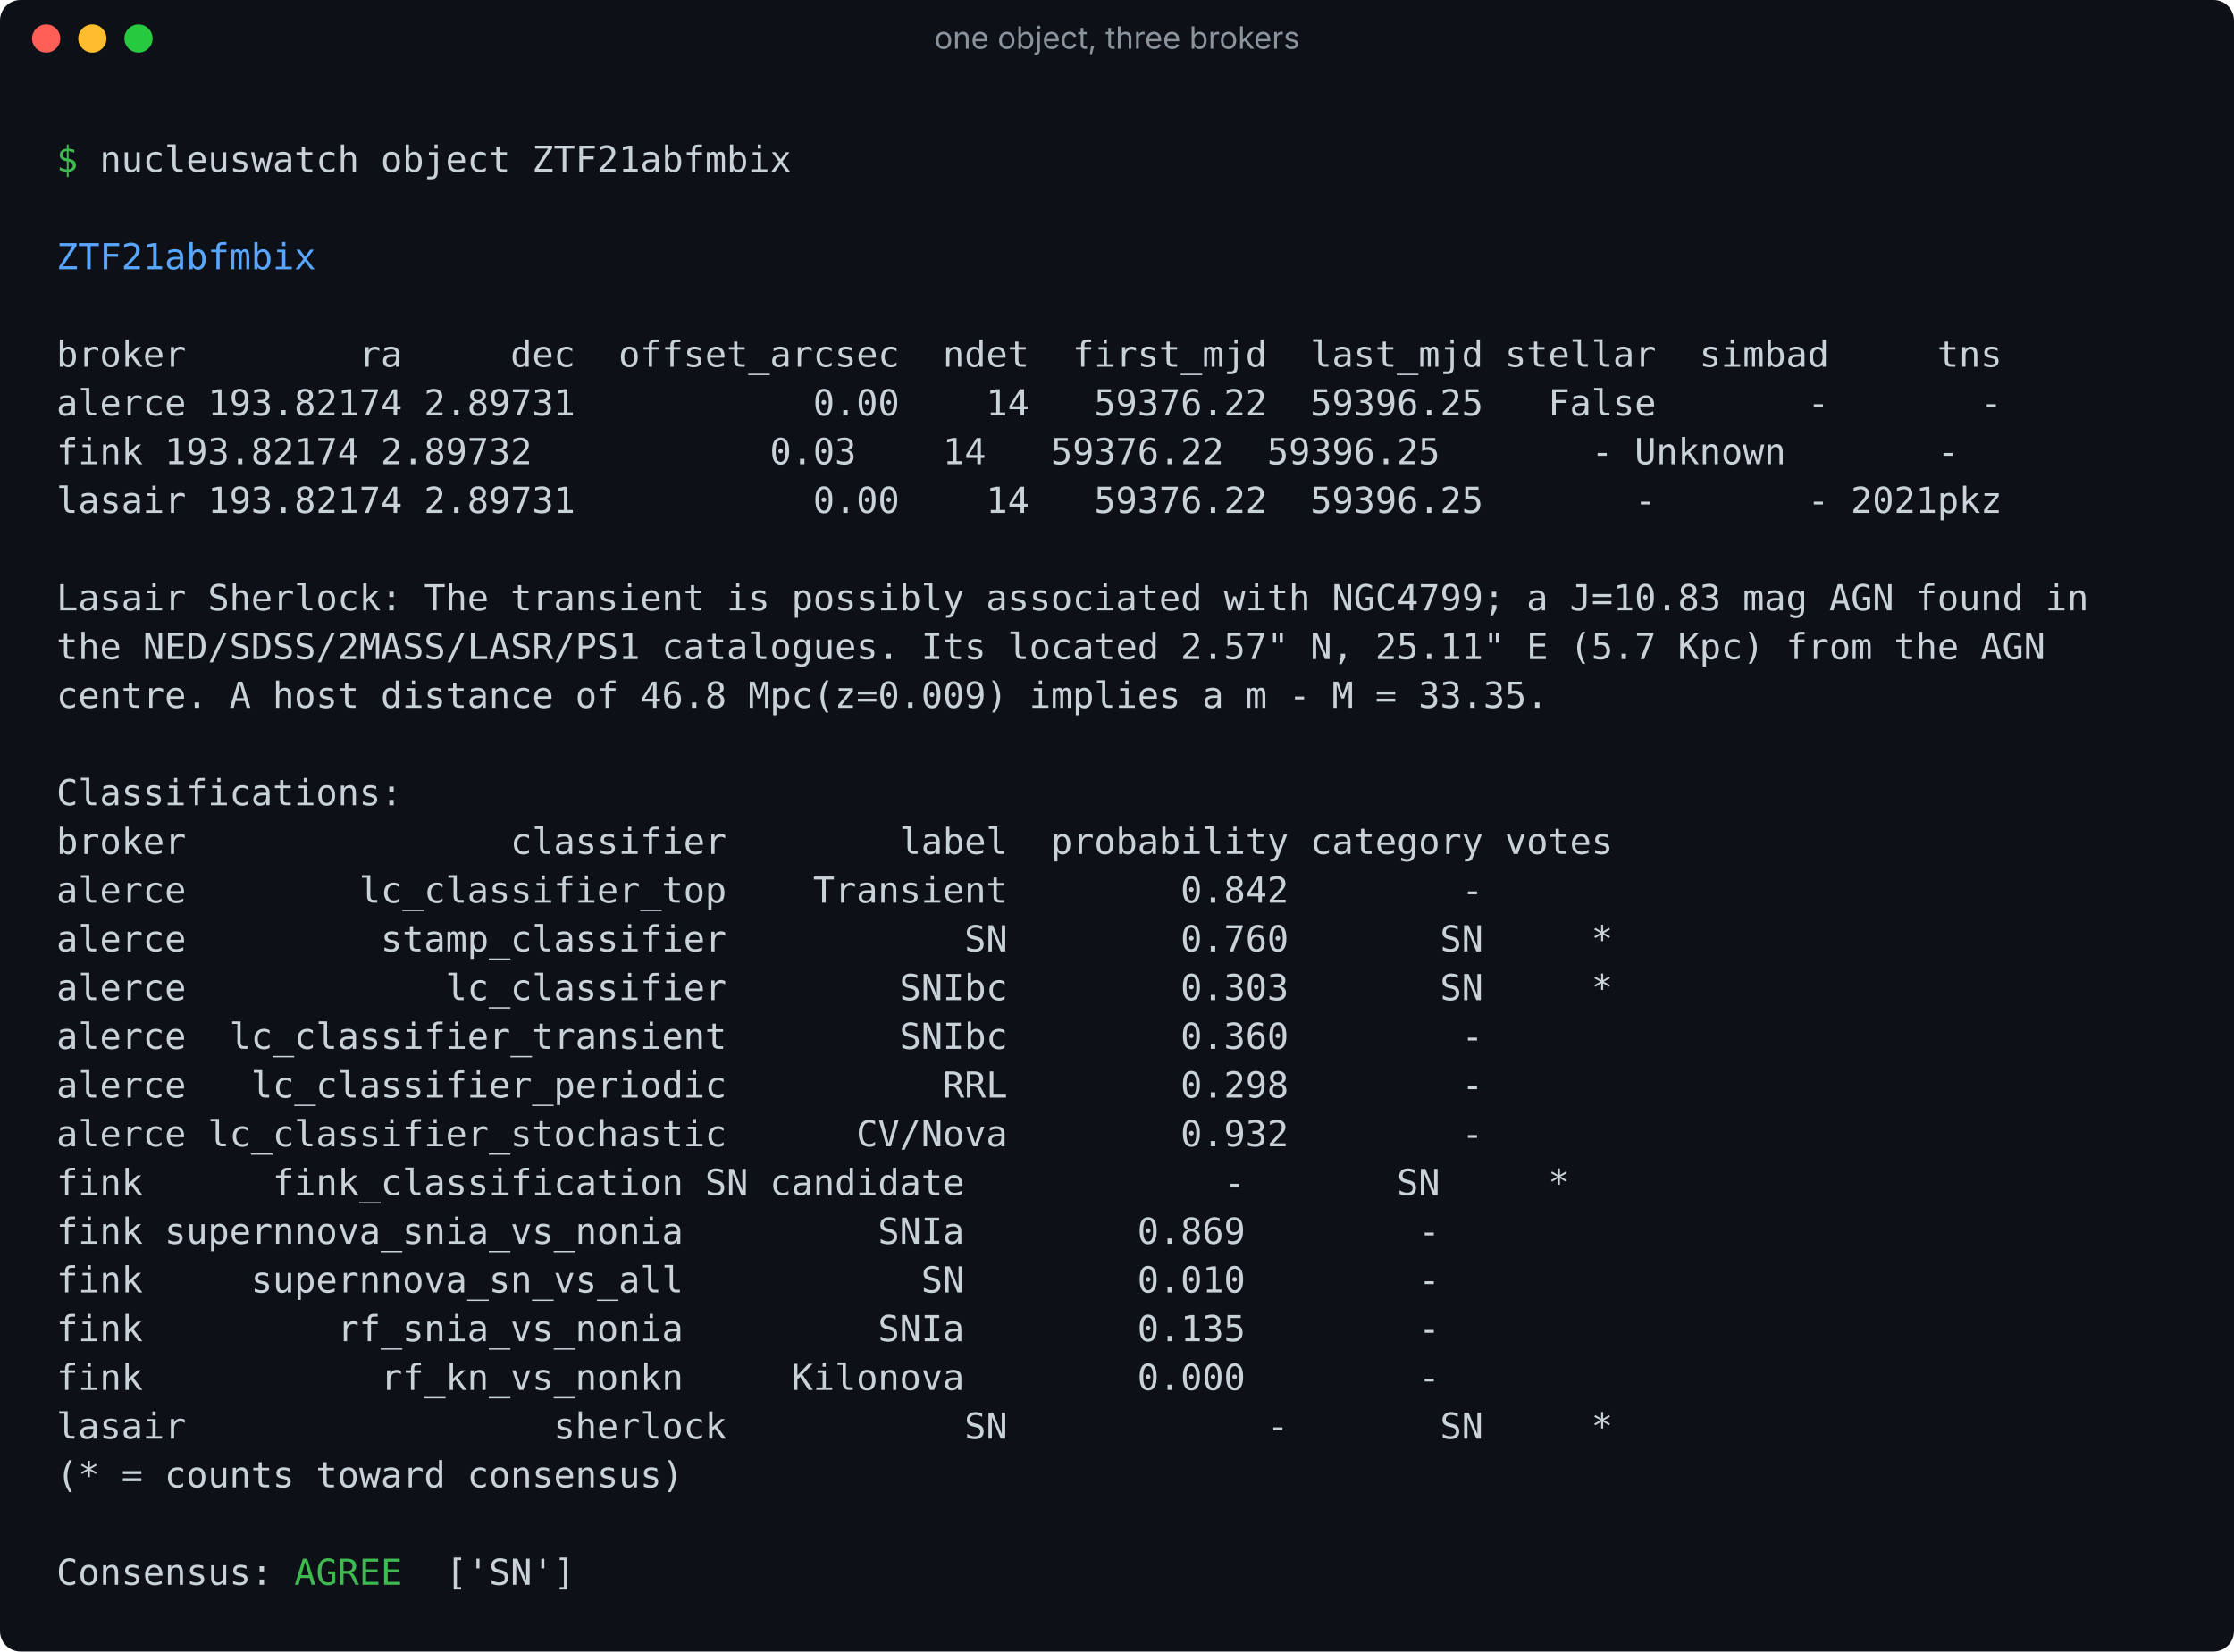
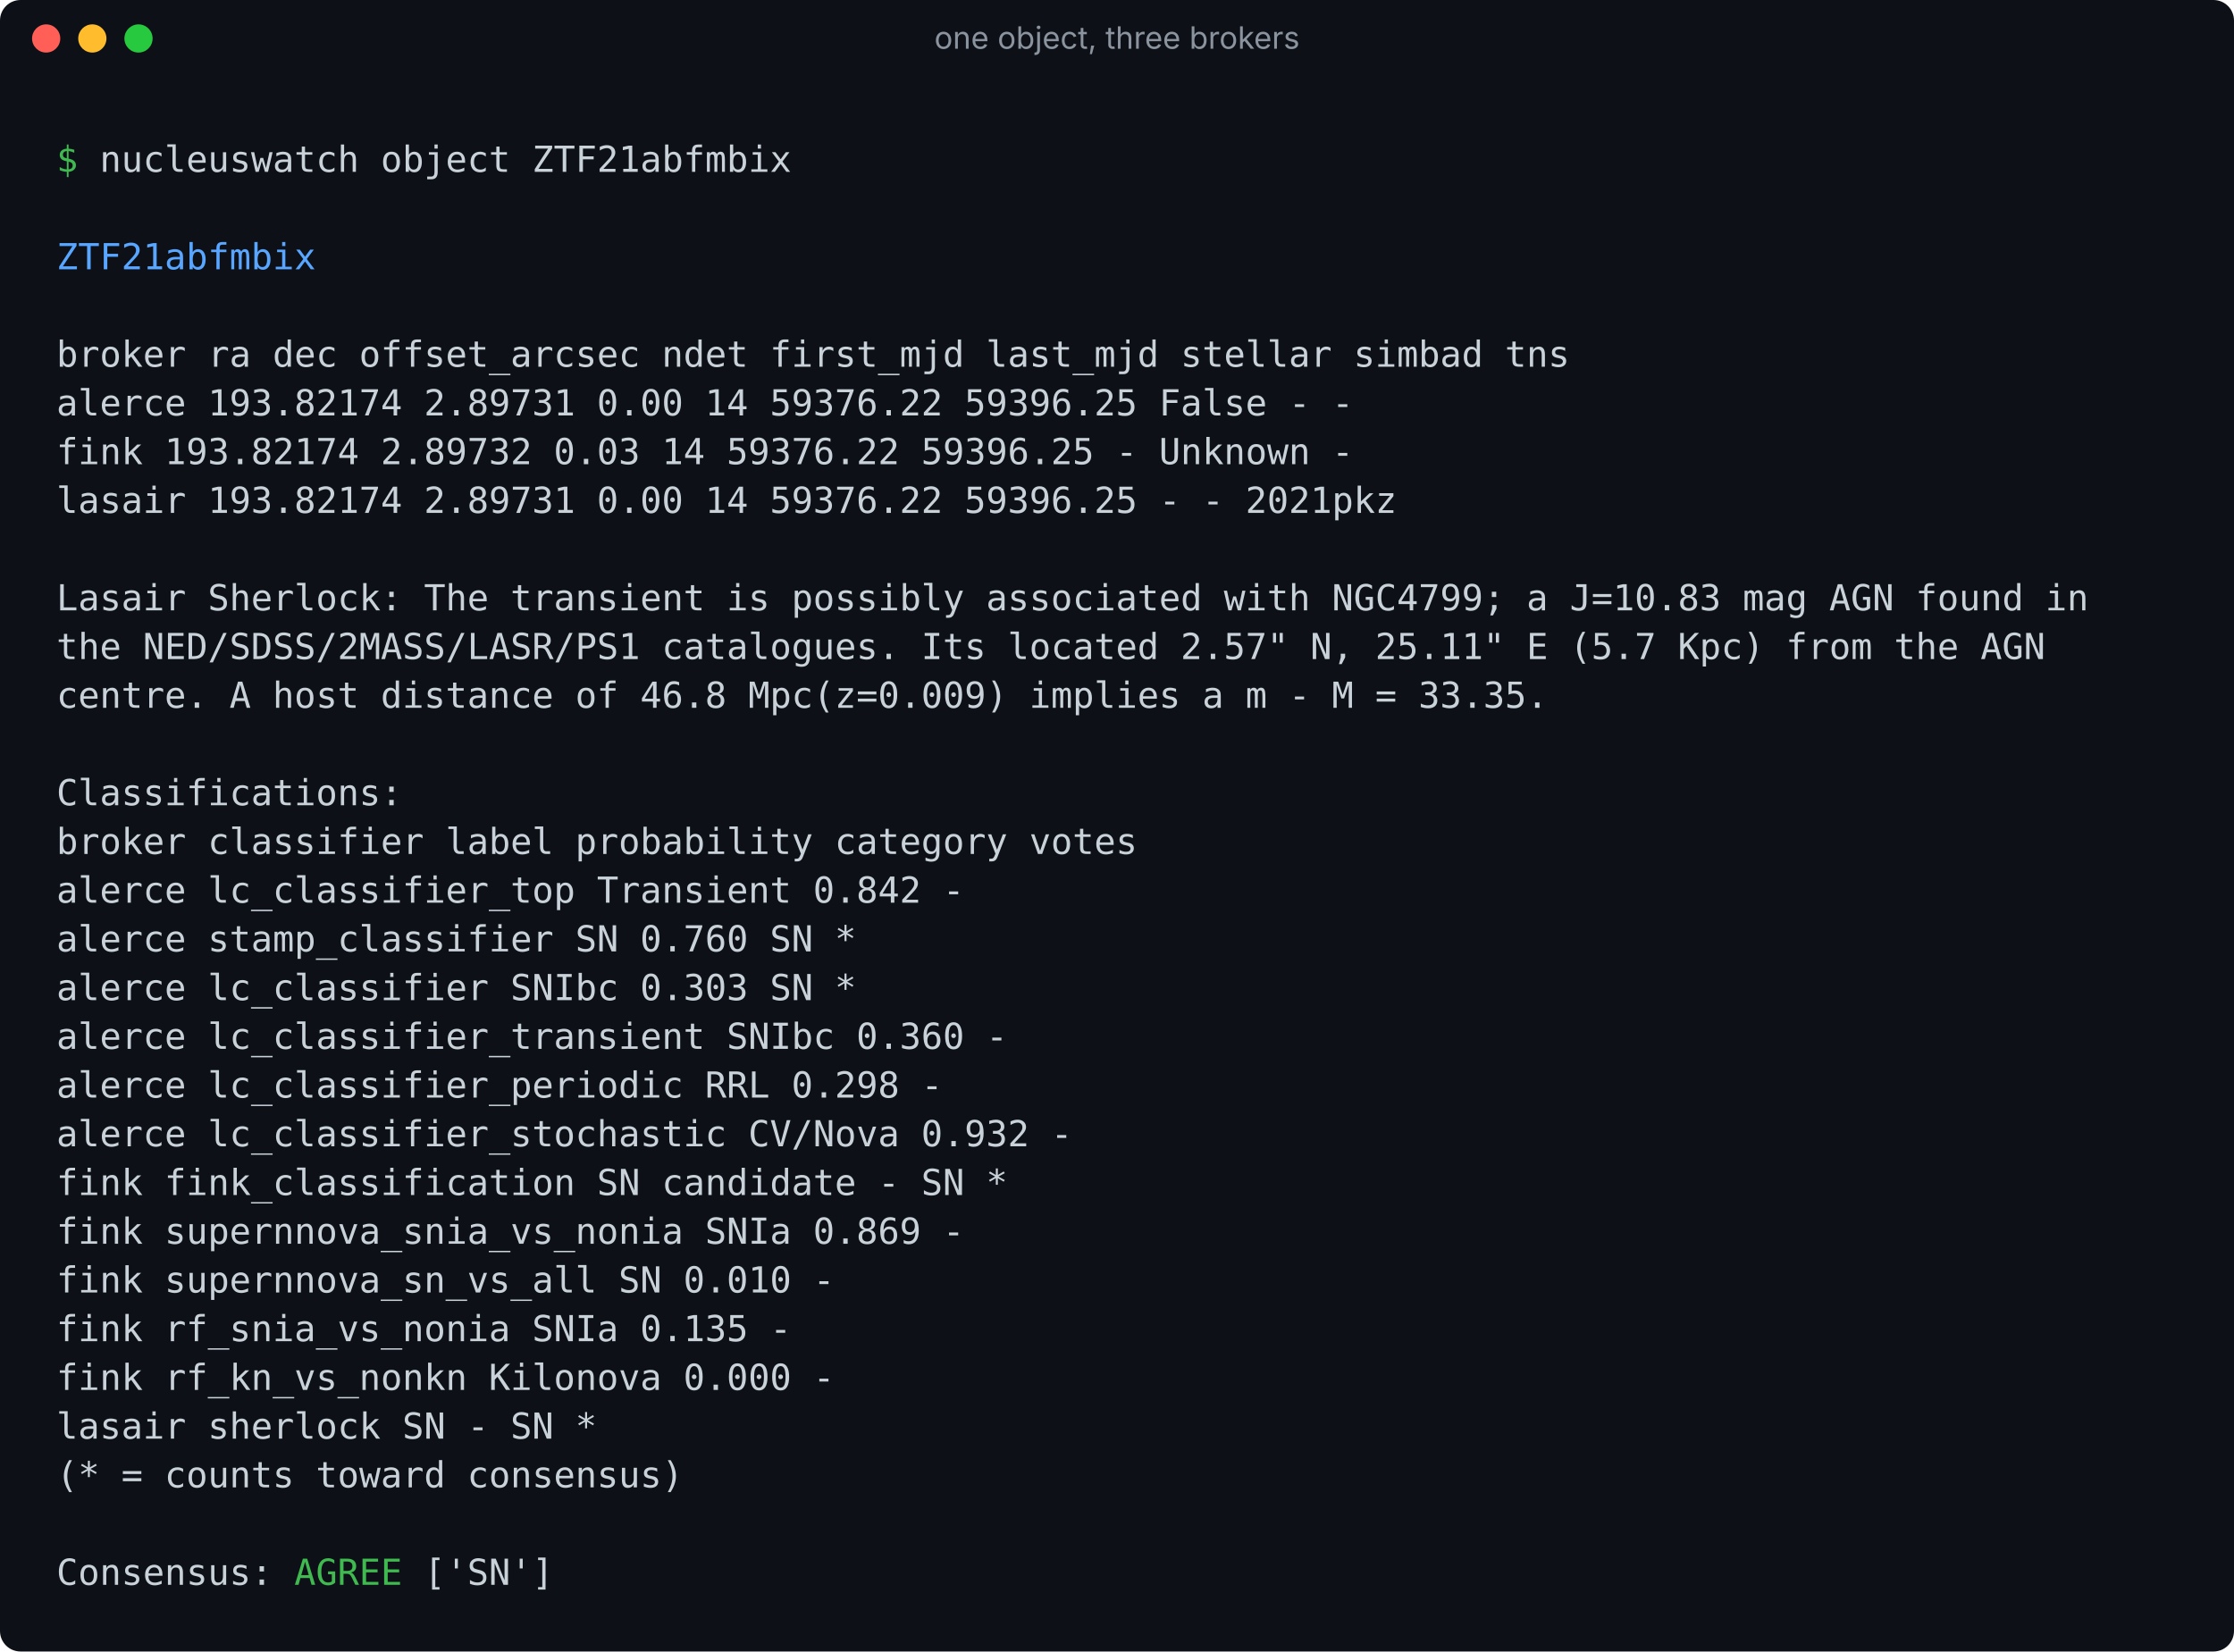
<svg xmlns="http://www.w3.org/2000/svg" width="871" height="644" viewBox="0 0 871 644">
-   <rect width="871" height="644" rx="8" fill="#0d1117" />
+   <rect width="871" height="644" fill="#0d1117" rx="8" />
  <circle cx="18" cy="15" r="5.5" fill="#ff5f56" />
  <circle cx="36" cy="15" r="5.5" fill="#ffbd2e" />
  <circle cx="54" cy="15" r="5.5" fill="#27c93f" />
  <text x="435.5" y="19" fill="#8b949e" font-family="-apple-system, Segoe UI, sans-serif" font-size="12" text-anchor="middle">one object, three brokers</text>
-   <g font-family="ui-monospace, SFMono-Regular, Menlo, Consolas, monospace" font-size="14" fill="#c9d1d9">
+   <g fill="#c9d1d9" font-family="ui-monospace, SFMono-Regular, Menlo, Consolas, monospace" font-size="14">
    <text x="22" y="67">
-       <tspan fill="#3fb950">$</tspan> nucleuswatch object ZTF21abfmbix</text>
-     <text x="22" y="86" />
+       <tspan fill="#3fb950">$</tspan> nucleuswatch object ZTF21abfmbix</text>
    <text x="22" y="105">
      <tspan fill="#58a6ff">ZTF21abfmbix</tspan>
    </text>
-     <text x="22" y="124" />
-     <text x="22" y="143">broker        ra     dec  offset_arcsec  ndet  first_mjd  last_mjd stellar  simbad     tns</text>
-     <text x="22" y="162">alerce 193.82174 2.89731           0.00    14   59376.22  59396.25   False       -       -</text>
-     <text x="22" y="181">  fink 193.82174 2.89732           0.03    14   59376.22  59396.25       - Unknown       -</text>
-     <text x="22" y="200">lasair 193.82174 2.89731           0.00    14   59376.22  59396.25       -       - 2021pkz</text>
-     <text x="22" y="219" />
-     <text x="22" y="238">Lasair Sherlock: The transient is possibly associated with NGC4799; a J=10.83 mag AGN found in</text>
-     <text x="22" y="257">  the NED/SDSS/2MASS/LASR/PS1 catalogues. Its located 2.57" N, 25.11" E (5.7 Kpc) from the AGN</text>
-     <text x="22" y="276">  centre. A host distance of 46.8 Mpc(z=0.009) implies a m - M = 33.35.</text>
-     <text x="22" y="295" />
+     <text x="22" y="143">broker ra dec offset_arcsec ndet first_mjd last_mjd stellar simbad tns</text>
+     <text x="22" y="162">alerce 193.82174 2.89731 0.00 14 59376.22 59396.25 False - -</text>
+     <text x="22" y="181">fink 193.82174 2.89732 0.03 14 59376.22 59396.25 - Unknown -</text>
+     <text x="22" y="200">lasair 193.82174 2.89731 0.00 14 59376.22 59396.25 - - 2021pkz</text>
+     <text x="22" y="238">Lasair Sherlock: The transient is possibly associated with NGC4799; a J=10.83 mag AGN found in</text>
+     <text x="22" y="257">the NED/SDSS/2MASS/LASR/PS1 catalogues. Its located 2.57" N, 25.11" E (5.7 Kpc) from the AGN</text>
+     <text x="22" y="276">centre. A host distance of 46.8 Mpc(z=0.009) implies a m - M = 33.35.</text>
    <text x="22" y="314">Classifications:</text>
-     <text x="22" y="333">broker               classifier        label  probability category votes</text>
-     <text x="22" y="352">alerce        lc_classifier_top    Transient        0.842        -      </text>
-     <text x="22" y="371">alerce         stamp_classifier           SN        0.760       SN     *</text>
-     <text x="22" y="390">alerce            lc_classifier        SNIbc        0.303       SN     *</text>
-     <text x="22" y="409">alerce  lc_classifier_transient        SNIbc        0.360        -      </text>
-     <text x="22" y="428">alerce   lc_classifier_periodic          RRL        0.298        -      </text>
-     <text x="22" y="447">alerce lc_classifier_stochastic      CV/Nova        0.932        -      </text>
-     <text x="22" y="466">  fink      fink_classification SN candidate            -       SN     *</text>
-     <text x="22" y="485">  fink supernnova_snia_vs_nonia         SNIa        0.869        -      </text>
-     <text x="22" y="504">  fink     supernnova_sn_vs_all           SN        0.010        -      </text>
-     <text x="22" y="523">  fink         rf_snia_vs_nonia         SNIa        0.135        -      </text>
-     <text x="22" y="542">  fink           rf_kn_vs_nonkn     Kilonova        0.000        -      </text>
-     <text x="22" y="561">lasair                 sherlock           SN            -       SN     *</text>
-     <text x="22" y="580">(* = counts toward consensus)</text>
-     <text x="22" y="599" />
-     <text x="22" y="618">Consensus: <tspan fill="#3fb950">AGREE</tspan>  ['SN']</text>
+     <text x="22" y="333">broker classifier label probability category votes</text>
+     <text x="22" y="352">alerce lc_classifier_top Transient 0.842 -</text>
+     <text x="22" y="371">alerce stamp_classifier SN 0.760 SN *</text>
+     <text x="22" y="390">alerce lc_classifier SNIbc 0.303 SN *</text>
+     <text x="22" y="409">alerce lc_classifier_transient SNIbc 0.360 -</text>
+     <text x="22" y="428">alerce lc_classifier_periodic RRL 0.298 -</text>
+     <text x="22" y="447">alerce lc_classifier_stochastic CV/Nova 0.932 -</text>
+     <text x="22" y="466">fink fink_classification SN candidate - SN *</text>
+     <text x="22" y="485">fink supernnova_snia_vs_nonia SNIa 0.869 -</text>
+     <text x="22" y="504">fink supernnova_sn_vs_all SN 0.010 -</text>
+     <text x="22" y="523">fink rf_snia_vs_nonia SNIa 0.135 -</text>
+     <text x="22" y="542">fink rf_kn_vs_nonkn Kilonova 0.000 -</text>
+     <text x="22" y="561">lasair sherlock SN - SN *</text>
+     <text x="22" y="580">(* = counts toward consensus)</text>
+     <text x="22" y="618">Consensus: <tspan fill="#3fb950">AGREE</tspan> ['SN']</text>
  </g>
</svg>
